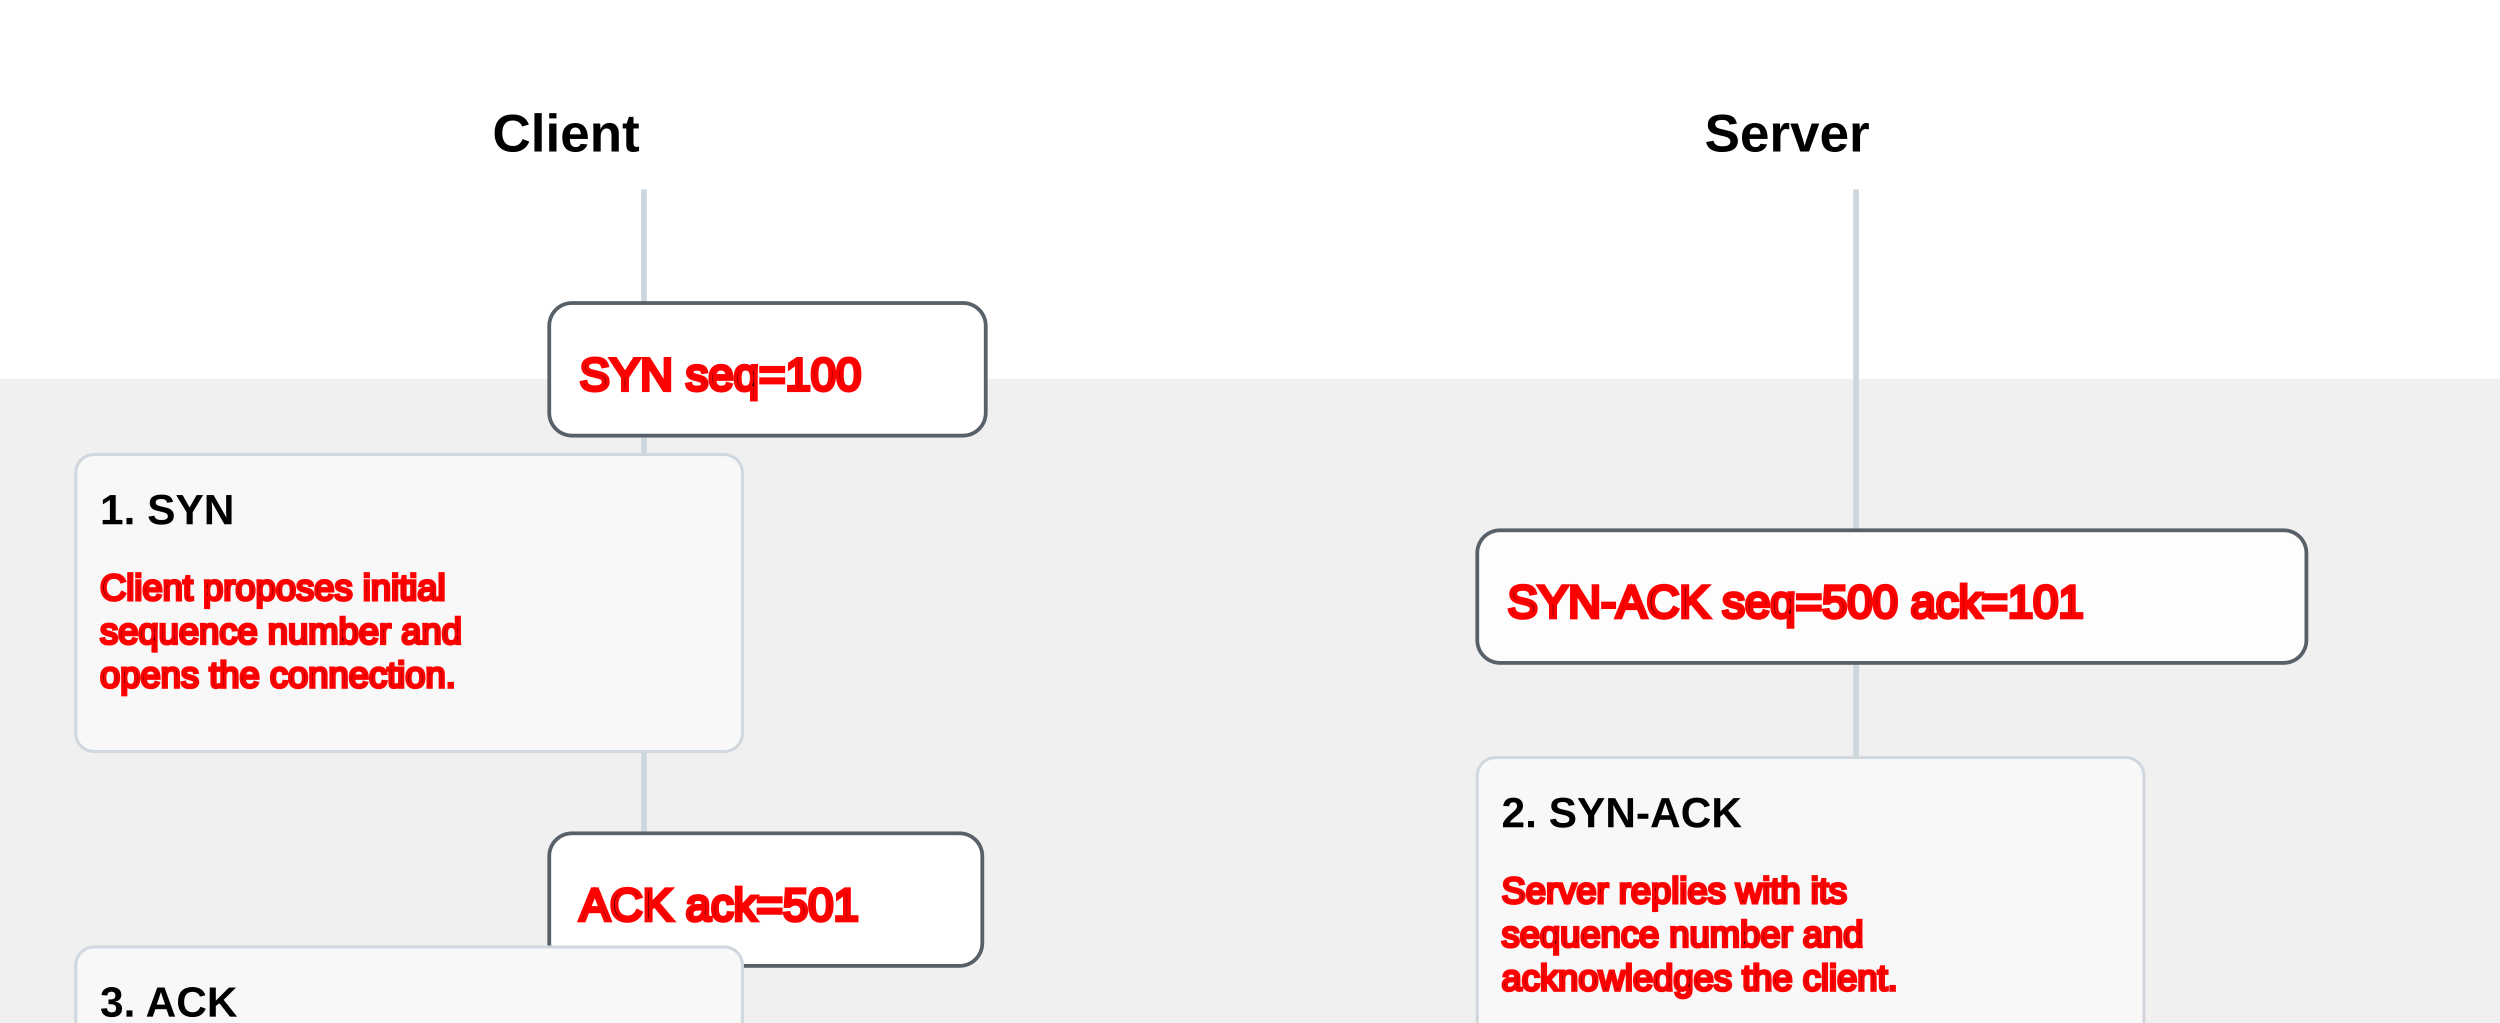
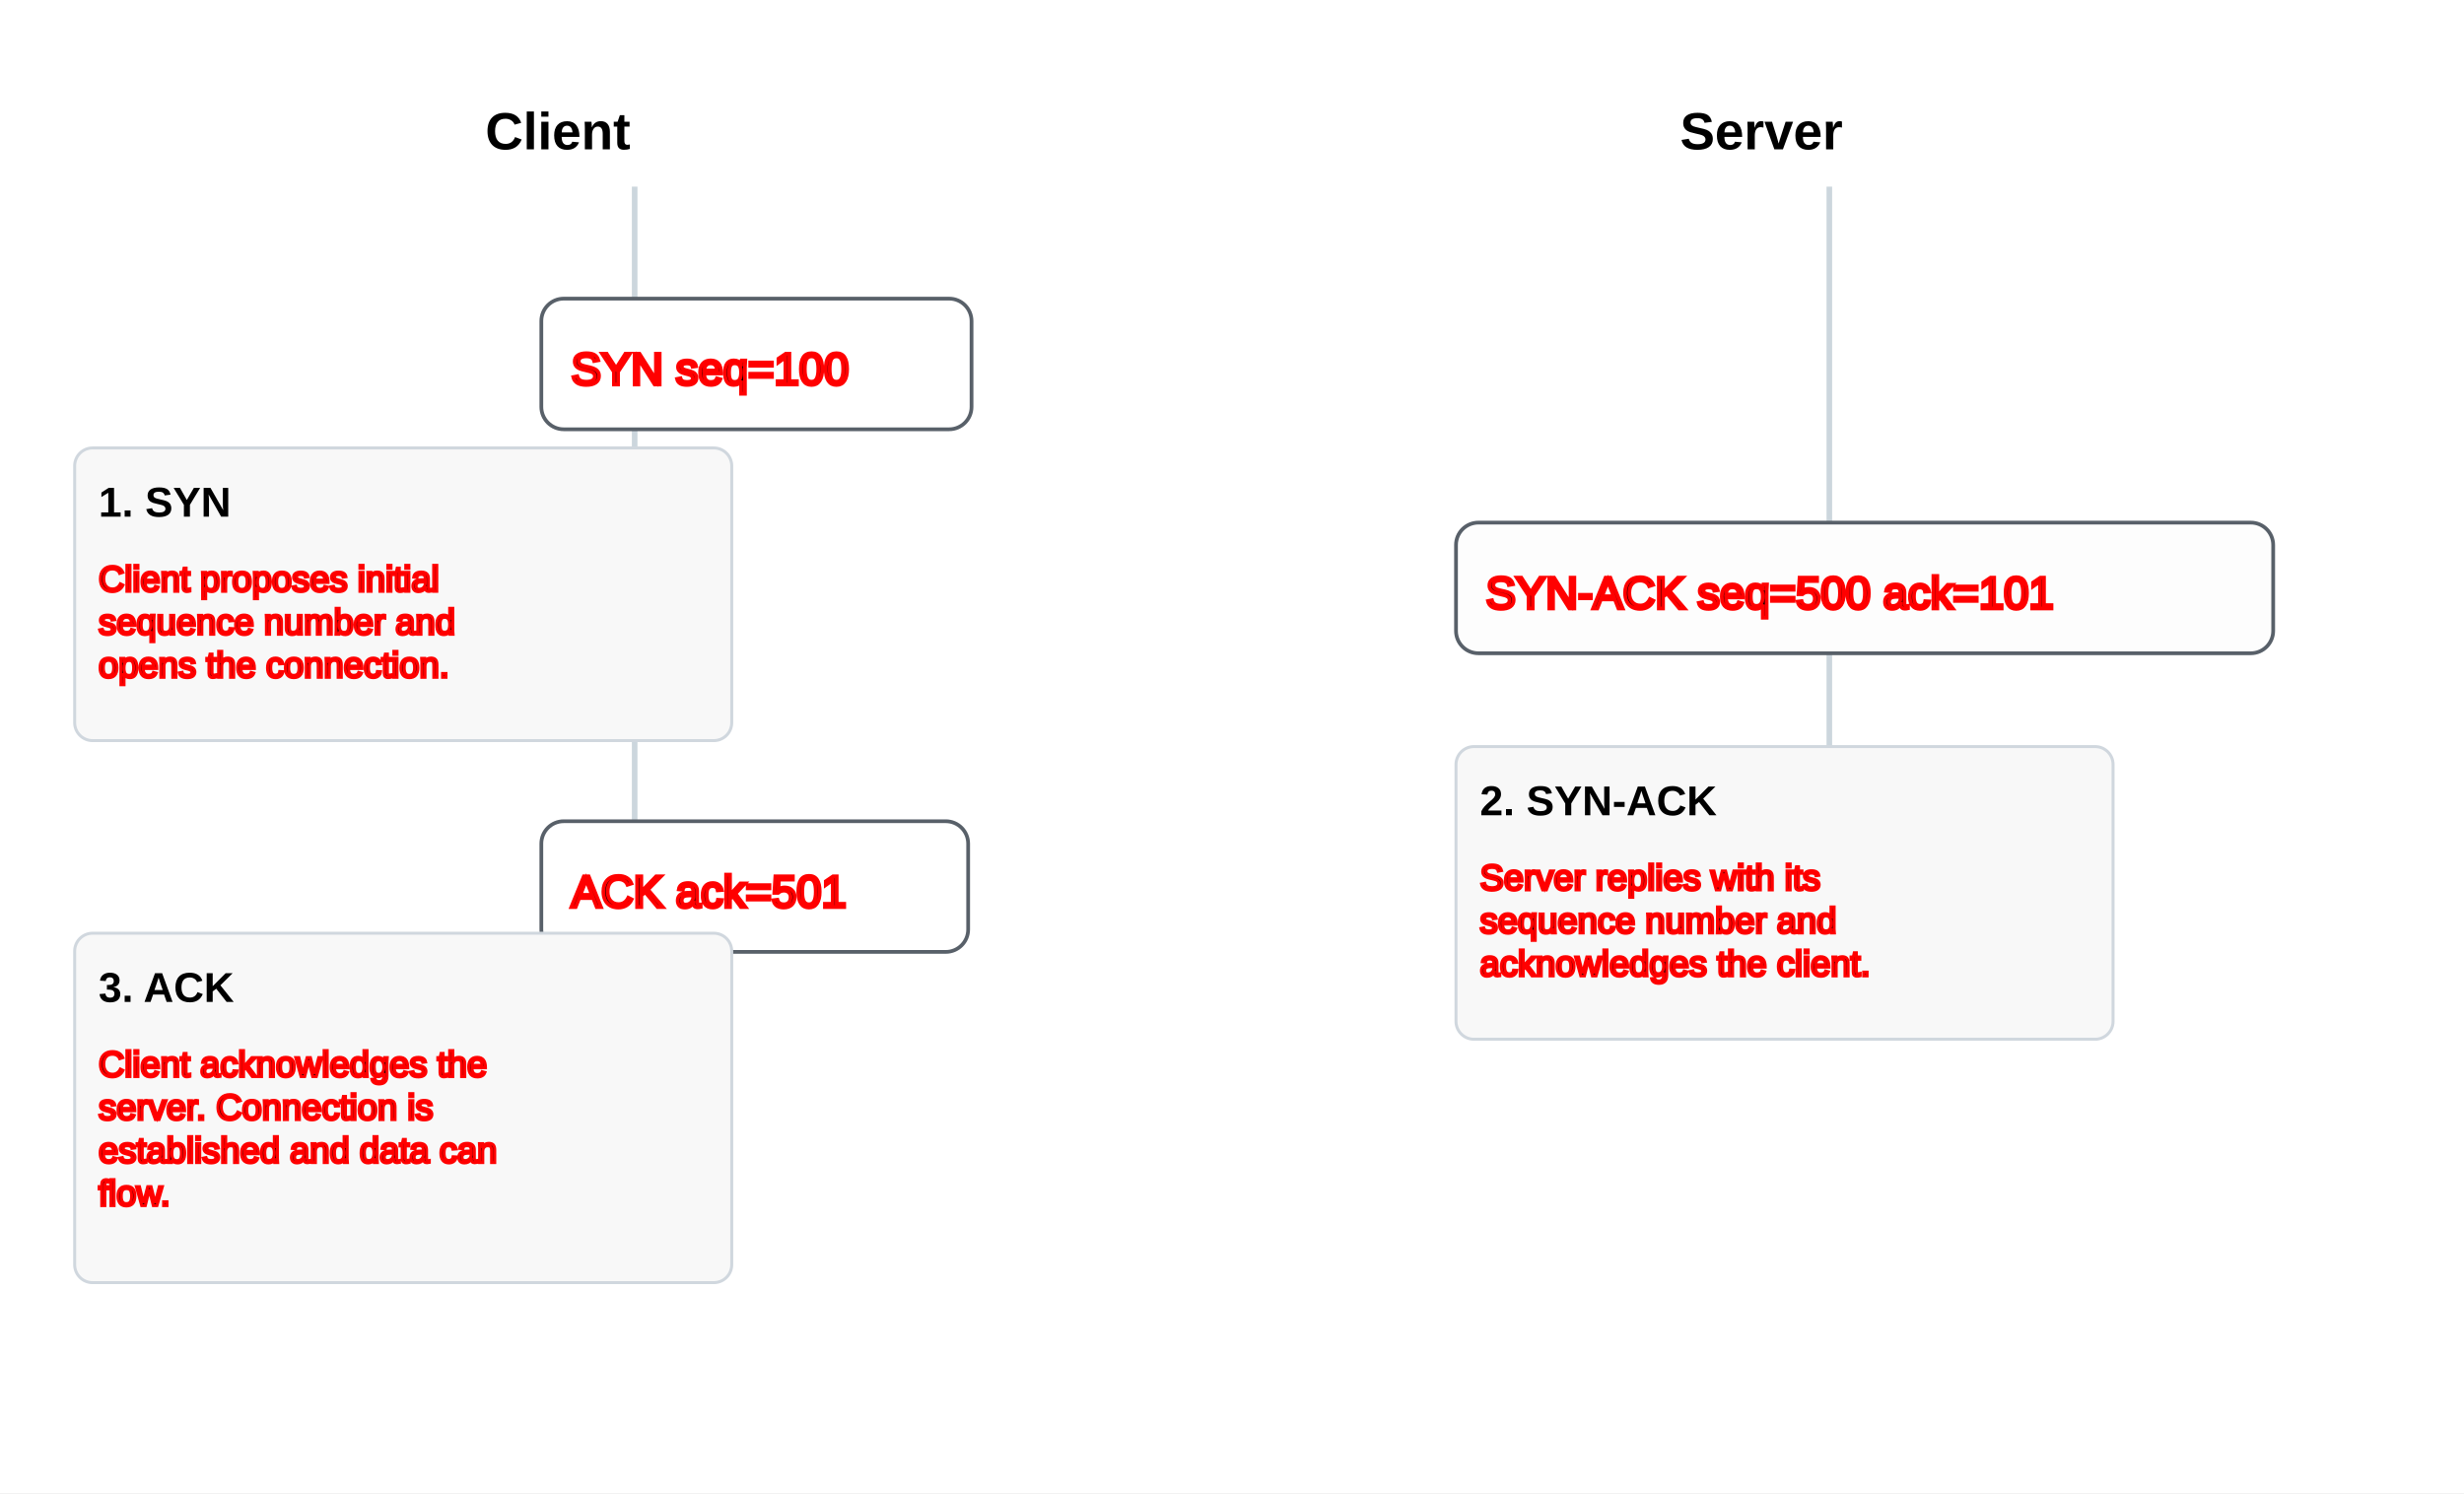
- <svg xmlns="http://www.w3.org/2000/svg" viewBox="-10 -10 660 270" width="660" height="270">
+ <svg xmlns="http://www.w3.org/2000/svg" viewBox="-10 -10 660 400" width="660" height="400">
  <style>
    .lane { fill: none; stroke: #ccd6dd; stroke-width: 1.5; }
    .packet { fill: white; stroke: #586069; stroke-width: 1; rx: 6; ry: 6; }
    .packet-server { fill: #fdfdfd; stroke: #586069; stroke-width: 1; rx: 6; ry: 6; }
    .title { font-size: 14; font-weight: 600; }
    .body { font-size: 12; stroke: red; }
    .annotation { fill: #f8f8f8; stroke: #d0d7de; stroke-width: 1; rx: 6; ry: 6; }
  </style>
-   <rect x="-10" y="-10" width="660" height="100" fill="#ffffff" />
+   <rect x="-10" y="-10" width="660" height="400" fill="#ffffff" />
  <line x1="160" y1="40" x2="160" y2="260" class="lane" />
  <line x1="480" y1="40" x2="480" y2="260" class="lane" />
  <text x="120" y="30" class="title" font-family="Arial">Client</text>
  <text x="440" y="30" class="title" font-family="Arial">Server</text>
  <g transform="translate(135, 70)">
    <rect x="0" y="0" width="115.234" height="35" class="packet" />
    <g transform="translate(8, 8)">
      <text class="body" font-family="Arial" y="15">SYN seq=100</text>
    </g>
  </g>
  <g transform="translate(380, 130)">
    <rect x="0" y="0" width="218.891" height="35" class="packet-server" />
    <g transform="translate(8, 8)">
      <text class="body" font-family="Arial" y="15">SYN-ACK seq=500 ack=101</text>
    </g>
  </g>
  <g transform="translate(135, 210)">
    <rect x="0" y="0" width="114.328" height="35" class="packet" />
    <g transform="translate(8, 8)">
      <text class="body" font-family="Arial" y="15">ACK ack=501</text>
    </g>
  </g>
  <g transform="scale(0.8)">
    <g transform="translate(12.5, 137.5)">
      <rect x="0" y="0" width="220" height="98" class="annotation" />
      <g transform="translate(8, 8)">
        <text class="title" font-family="Arial" y="15">1. SYN</text>
      </g>
      <g transform="translate(8, 33)">
        <text class="body" font-family="Arial" y="15">
          <tspan x="0" dy="0">Client proposes initial</tspan>
          <tspan x="0" dy="1.2em">sequence number and</tspan>
          <tspan x="0" dy="1.2em">opens the connection.</tspan>
        </text>
      </g>
    </g>
  </g>
  <g transform="scale(0.8)">
    <g transform="translate(475, 237.5)">
      <rect x="0" y="0" width="220" height="98" class="annotation" />
      <g transform="translate(8, 8)">
        <text class="title" font-family="Arial" y="15">2. SYN-ACK</text>
      </g>
      <g transform="translate(8, 33)">
        <text class="body" font-family="Arial" y="15">
          <tspan x="0" dy="0">Server replies with its</tspan>
          <tspan x="0" dy="1.2em">sequence number and</tspan>
          <tspan x="0" dy="1.2em">acknowledges the client.</tspan>
        </text>
      </g>
    </g>
  </g>
  <g transform="scale(0.8)">
    <g transform="translate(12.5, 300)">
      <rect x="0" y="0" width="220" height="117" class="annotation" />
      <g transform="translate(8, 8)">
        <text class="title" font-family="Arial" y="15">3. ACK</text>
      </g>
      <g transform="translate(8, 33)">
        <text class="body" font-family="Arial" y="15">
          <tspan x="0" dy="0">Client acknowledges the</tspan>
          <tspan x="0" dy="1.2em">server. Connection is</tspan>
          <tspan x="0" dy="1.2em">established and data can</tspan>
          <tspan x="0" dy="1.2em">flow.</tspan>
        </text>
      </g>
    </g>
  </g>
</svg>
